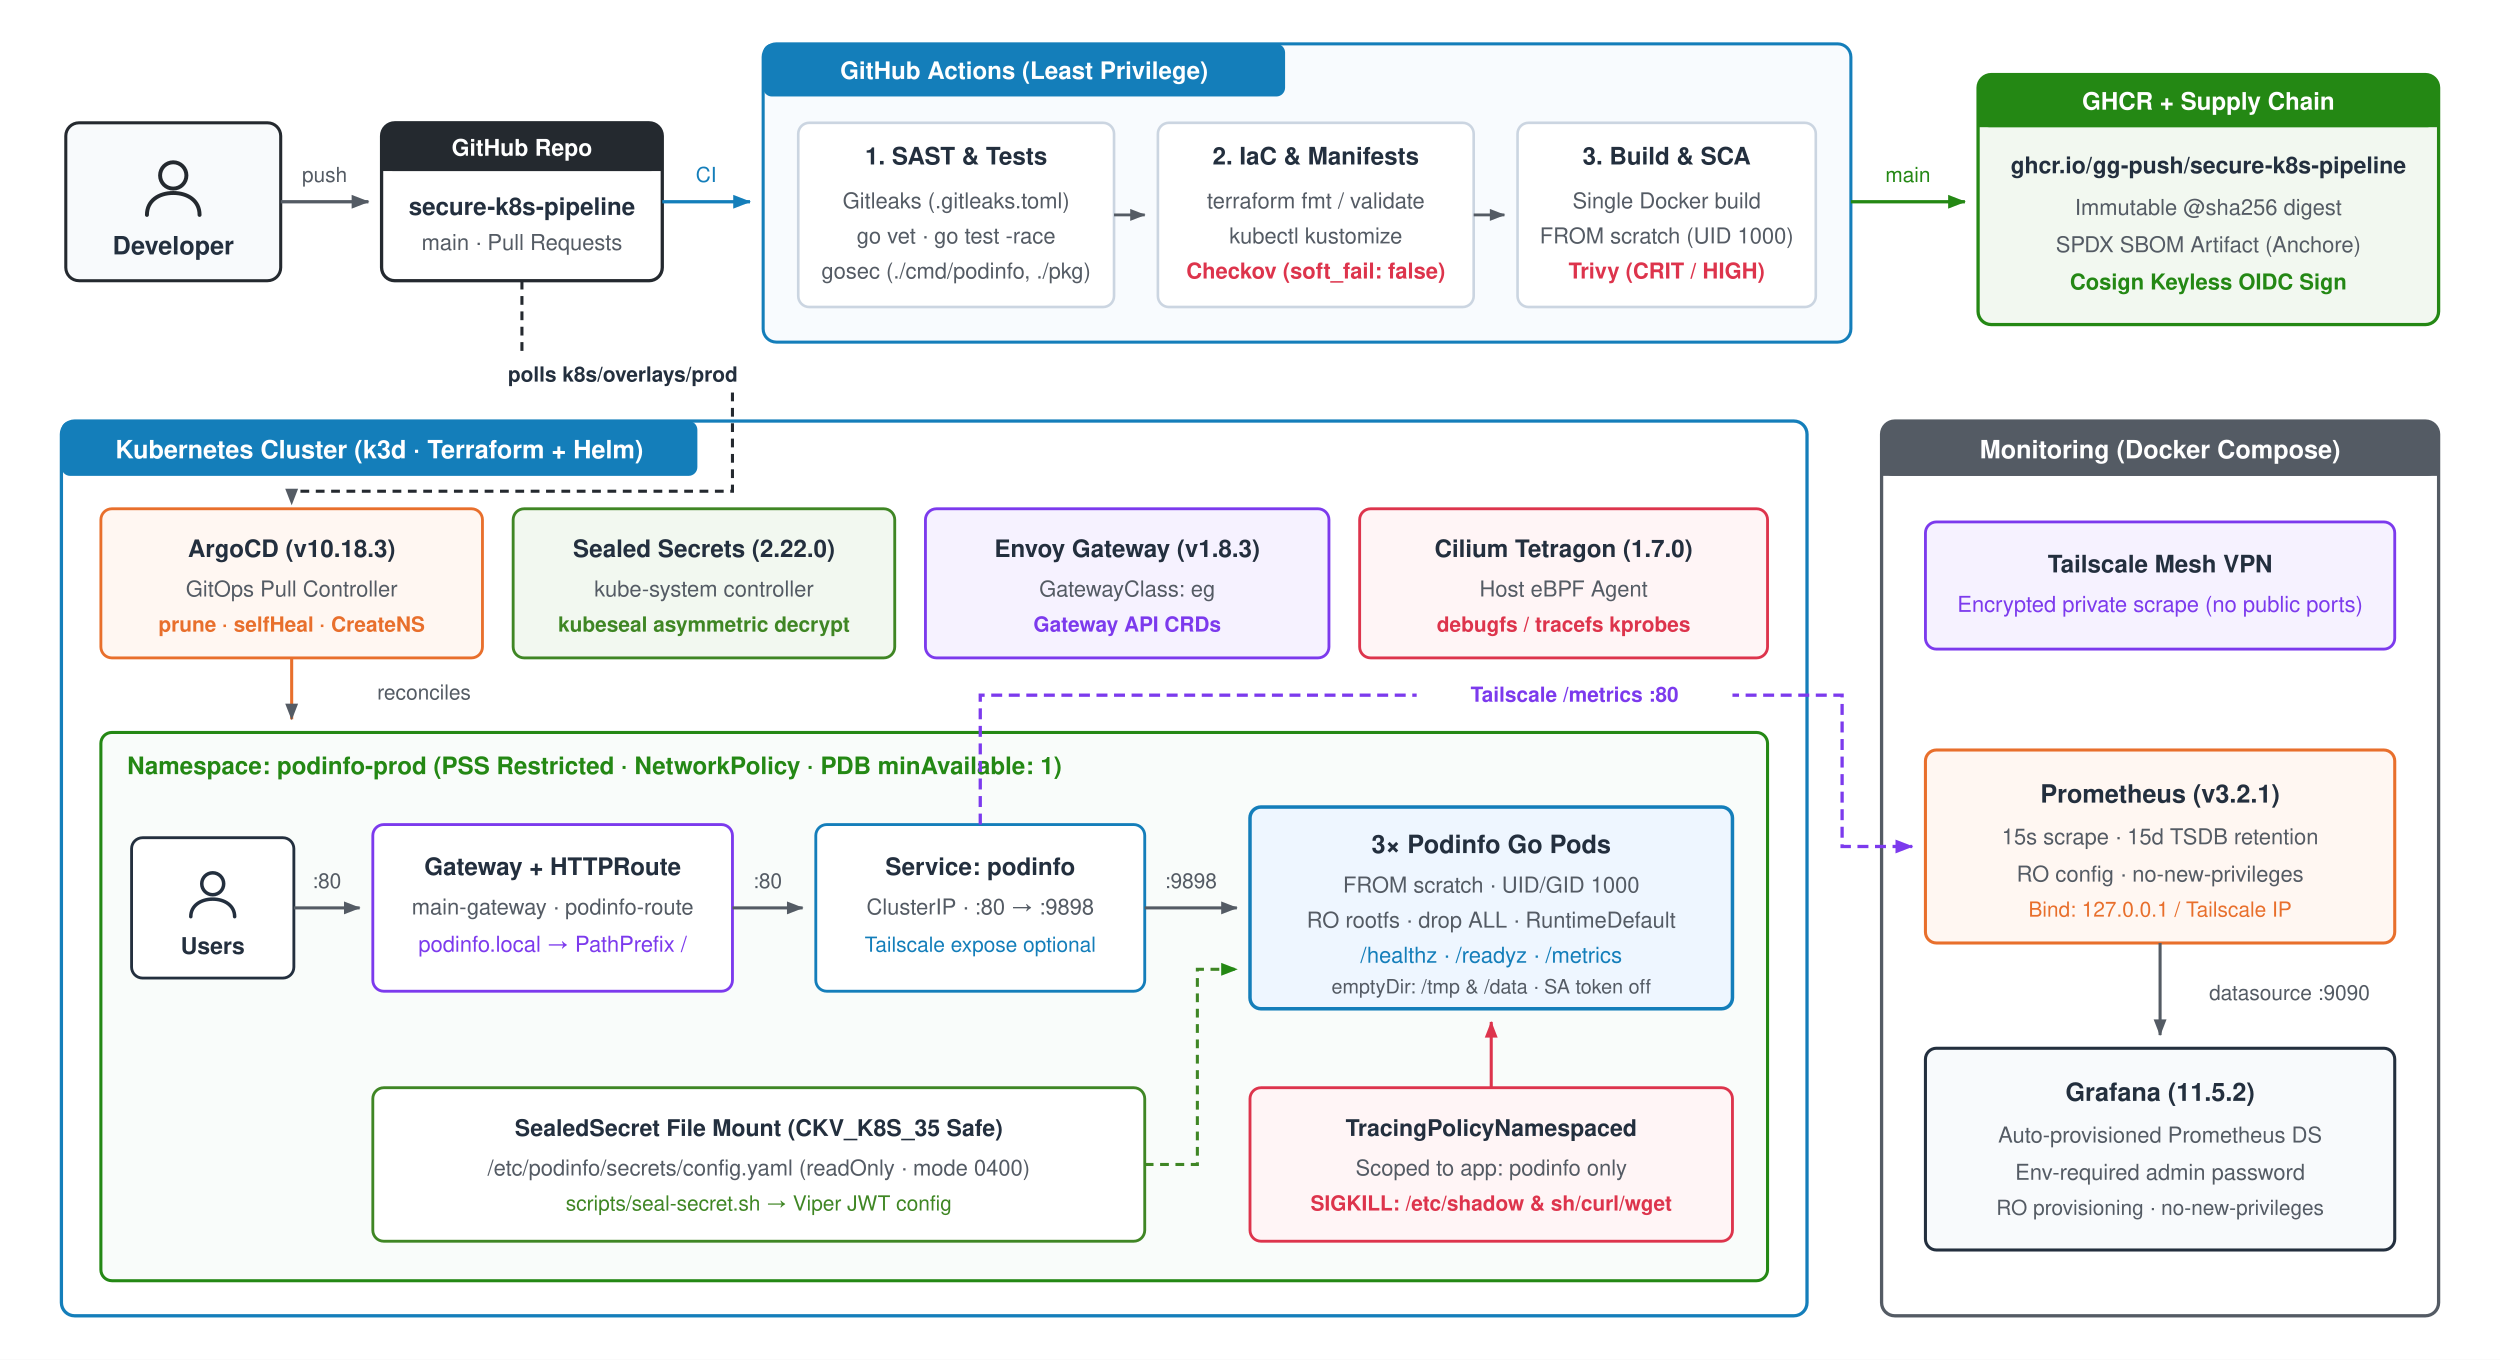
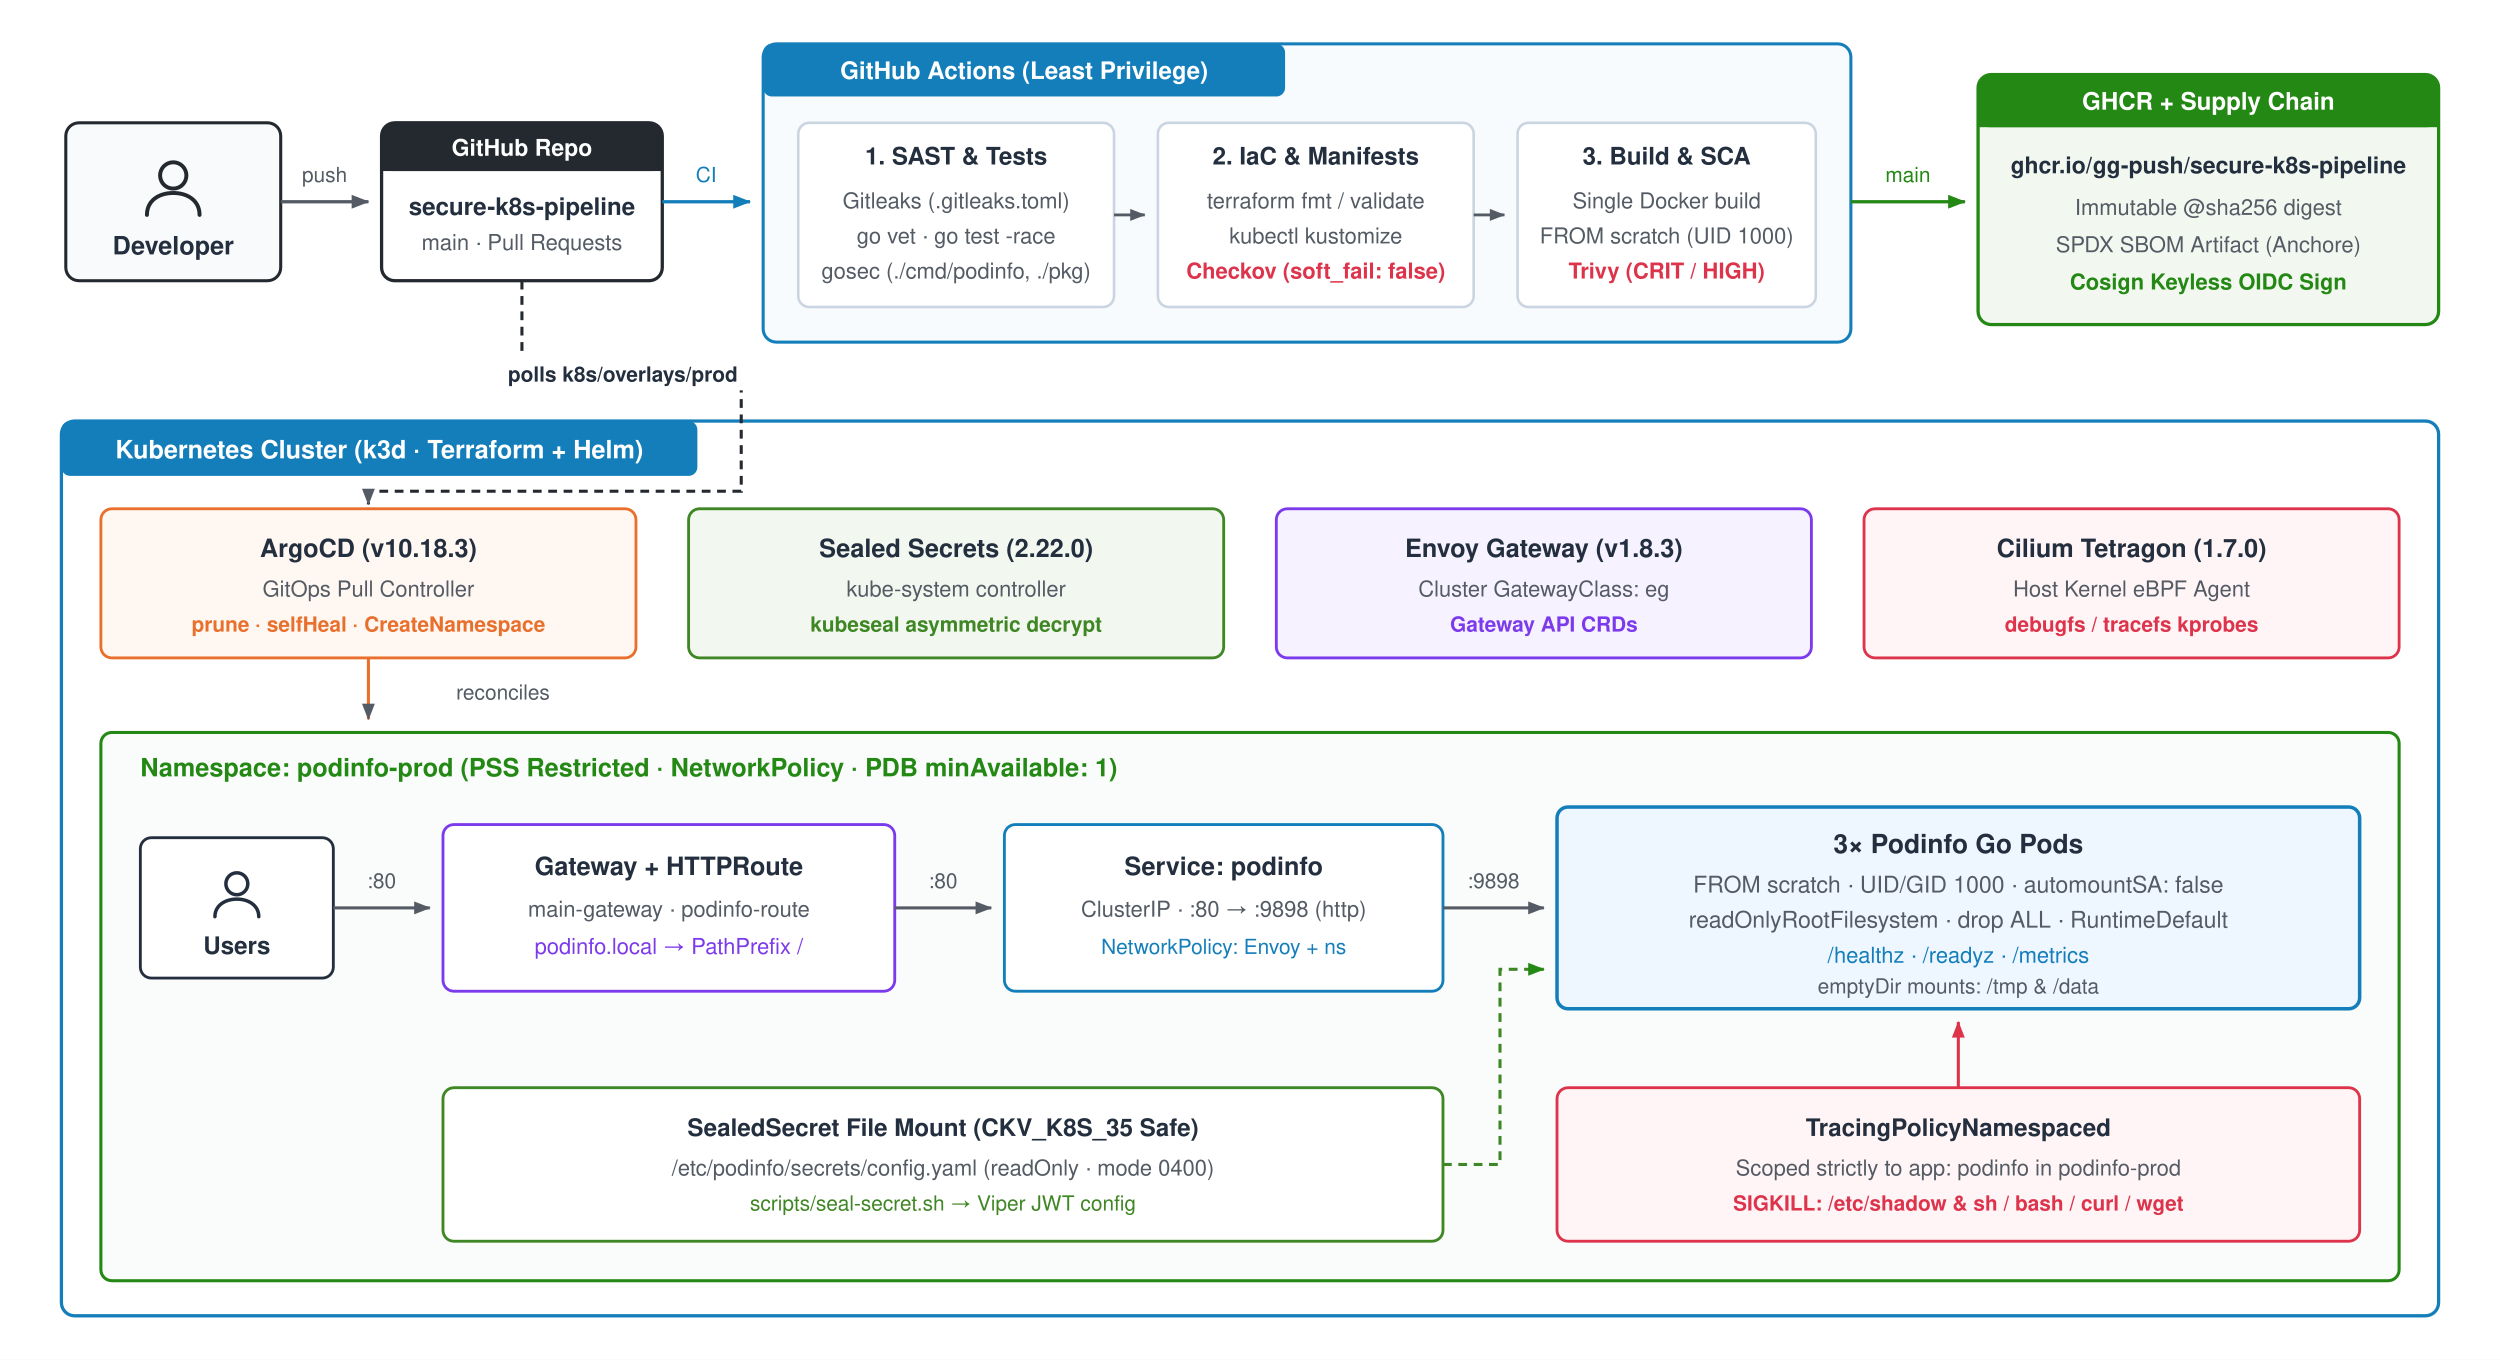
<svg xmlns="http://www.w3.org/2000/svg" viewBox="0 0 1140 620" width="1140" height="620" role="img" aria-labelledby="title desc">
  <defs>
    <marker id="arr" viewBox="0 0 10 10" refX="8.5" refY="5" markerWidth="6" markerHeight="6" orient="auto">
      <path d="M 0 1.5 L 9 5 L 0 8.5 z" fill="#545B64" />
    </marker>
    <marker id="arr-blue" viewBox="0 0 10 10" refX="8.5" refY="5" markerWidth="6" markerHeight="6" orient="auto">
      <path d="M 0 1.5 L 9 5 L 0 8.5 z" fill="#147EBA" />
    </marker>
    <marker id="arr-green" viewBox="0 0 10 10" refX="8.5" refY="5" markerWidth="6" markerHeight="6" orient="auto">
      <path d="M 0 1.5 L 9 5 L 0 8.5 z" fill="#248814" />
    </marker>
    <marker id="arr-red" viewBox="0 0 10 10" refX="8.5" refY="5" markerWidth="6" markerHeight="6" orient="auto">
      <path d="M 0 1.5 L 9 5 L 0 8.5 z" fill="#DD344C" />
-     </marker>
-     <marker id="arr-purple" viewBox="0 0 10 10" refX="8.5" refY="5" markerWidth="6" markerHeight="6" orient="auto">
-       <path d="M 0 1.5 L 9 5 L 0 8.5 z" fill="#7C3AED" />
    </marker>
  </defs>
  <rect width="1140" height="620" fill="#FFFFFF" />
  <g font-family="Helvetica, Arial, -apple-system, sans-serif">
    <g transform="translate(30,56)">
      <rect width="98" height="72" rx="6" fill="#F8FAFC" stroke="#24292F" stroke-width="1.4" />
      <circle cx="49" cy="24" r="6" fill="none" stroke="#24292F" stroke-width="1.8" />
      <path d="M37 42 c0 -6.5 5.4 -10 12 -10 s12 3.5 12 10" fill="none" stroke="#24292F" stroke-width="1.8" stroke-linecap="round" />
      <text x="49" y="60" text-anchor="middle" font-size="11.5" font-weight="700" fill="#232F3E">Developer</text>
    </g>
    <line x1="128" y1="92" x2="168" y2="92" stroke="#545B64" stroke-width="1.5" marker-end="url(#arr)" />
    <text x="148" y="83" text-anchor="middle" font-size="9.5" fill="#545B64">push</text>
    <g transform="translate(174,56)">
      <rect width="128" height="72" rx="6" fill="#FFFFFF" stroke="#24292F" stroke-width="1.5" />
      <rect width="128" height="22" rx="5" fill="#24292F" />
      <rect y="14" width="128" height="8" fill="#24292F" />
      <text x="64" y="15" text-anchor="middle" font-size="10.5" font-weight="700" fill="#FFFFFF">GitHub Repo</text>
      <text x="64" y="42" text-anchor="middle" font-size="11" font-weight="700" fill="#232F3E">secure-k8s-pipeline</text>
      <text x="64" y="58" text-anchor="middle" font-size="10" fill="#545B64">main · Pull Requests</text>
    </g>
    <line x1="302" y1="92" x2="342" y2="92" stroke="#147EBA" stroke-width="1.5" marker-end="url(#arr-blue)" />
    <text x="322" y="83" text-anchor="middle" font-size="9.5" fill="#147EBA">CI</text>
    <rect x="348" y="20" width="496" height="136" rx="6" fill="#F8FBFE" stroke="#147EBA" stroke-width="1.4" />
    <rect x="348" y="20" width="238" height="24" rx="4" fill="#147EBA" />
    <text x="467" y="36" text-anchor="middle" font-size="11" font-weight="700" fill="#FFFFFF">GitHub Actions (Least Privilege)</text>
    <rect x="364" y="56" width="144" height="84" rx="5" fill="#FFFFFF" stroke="#CBD5E1" stroke-width="1.2" />
    <text x="436" y="75" text-anchor="middle" font-size="11" font-weight="700" fill="#232F3E">1. SAST &amp; Tests</text>
    <text x="436" y="95" text-anchor="middle" font-size="10" fill="#545B64">Gitleaks (.gitleaks.toml)</text>
    <text x="436" y="111" text-anchor="middle" font-size="10" fill="#545B64">go vet · go test -race</text>
    <text x="436" y="127" text-anchor="middle" font-size="10" fill="#545B64">gosec (./cmd/podinfo, ./pkg)</text>
    <line x1="508" y1="98" x2="522" y2="98" stroke="#545B64" stroke-width="1.3" marker-end="url(#arr)" />
    <rect x="528" y="56" width="144" height="84" rx="5" fill="#FFFFFF" stroke="#CBD5E1" stroke-width="1.2" />
    <text x="600" y="75" text-anchor="middle" font-size="11" font-weight="700" fill="#232F3E">2. IaC &amp; Manifests</text>
    <text x="600" y="95" text-anchor="middle" font-size="10" fill="#545B64">terraform fmt / validate</text>
    <text x="600" y="111" text-anchor="middle" font-size="10" fill="#545B64">kubectl kustomize</text>
    <text x="600" y="127" text-anchor="middle" font-size="10" fill="#DD344C" font-weight="700">Checkov (soft_fail: false)</text>
    <line x1="672" y1="98" x2="686" y2="98" stroke="#545B64" stroke-width="1.3" marker-end="url(#arr)" />
    <rect x="692" y="56" width="136" height="84" rx="5" fill="#FFFFFF" stroke="#CBD5E1" stroke-width="1.2" />
    <text x="760" y="75" text-anchor="middle" font-size="11" font-weight="700" fill="#232F3E">3. Build &amp; SCA</text>
    <text x="760" y="95" text-anchor="middle" font-size="10" fill="#545B64">Single Docker build</text>
    <text x="760" y="111" text-anchor="middle" font-size="10" fill="#545B64">FROM scratch (UID 1000)</text>
    <text x="760" y="127" text-anchor="middle" font-size="10" fill="#DD344C" font-weight="700">Trivy (CRIT / HIGH)</text>
    <line x1="844" y1="92" x2="896" y2="92" stroke="#248814" stroke-width="1.5" marker-end="url(#arr-green)" />
    <text x="870" y="83" text-anchor="middle" font-size="9.5" fill="#248814">main</text>
    <rect x="902" y="34" width="210" height="114" rx="6" fill="#F2F8F0" stroke="#248814" stroke-width="1.5" />
    <rect x="902" y="34" width="210" height="24" rx="5" fill="#248814" />
    <rect x="902" y="50" width="210" height="8" fill="#248814" />
    <text x="1007" y="50" text-anchor="middle" font-size="11" font-weight="700" fill="#FFFFFF">GHCR + Supply Chain</text>
    <text x="1007" y="79" text-anchor="middle" font-size="10.5" font-weight="700" fill="#232F3E">ghcr.io/gg-push/secure-k8s-pipeline</text>
    <text x="1007" y="98" text-anchor="middle" font-size="10" fill="#545B64">Immutable @sha256 digest</text>
    <text x="1007" y="115" text-anchor="middle" font-size="10" fill="#545B64">SPDX SBOM Artifact (Anchore)</text>
    <text x="1007" y="132" text-anchor="middle" font-size="10" font-weight="700" fill="#248814">Cosign Keyless OIDC Sign</text>
-     <rect x="28" y="192" width="796" height="408" rx="6" fill="#FFFFFF" stroke="#147EBA" stroke-width="1.5" />
+     <rect x="28" y="192" width="1084" height="408" rx="6" fill="#FFFFFF" stroke="#147EBA" stroke-width="1.5" />
    <rect x="28" y="192" width="290" height="25" rx="4" fill="#147EBA" />
    <text x="173" y="209" text-anchor="middle" font-size="11.5" font-weight="700" fill="#FFFFFF">Kubernetes Cluster (k3d · Terraform + Helm)</text>
-     <path d="M 238 128 V 172 H 334 V 224 H 133 V 230" fill="none" stroke="#24292F" stroke-width="1.4" stroke-dasharray="4 3" marker-end="url(#arr)" />
+     <path d="M 238 128 V 172 H 338 V 224 H 168 V 230" fill="none" stroke="#24292F" stroke-width="1.4" stroke-dasharray="4 3" marker-end="url(#arr)" />
    <rect x="218" y="162" width="132" height="16" fill="#FFFFFF" />
    <text x="284" y="174" text-anchor="middle" font-size="9.5" font-weight="700" fill="#232F3E">polls k8s/overlays/prod</text>
    <g transform="translate(46,232)">
-       <rect width="174" height="68" rx="5" fill="#FFF7F2" stroke="#E86F2C" stroke-width="1.3" />
-       <text x="87" y="22" text-anchor="middle" font-size="11" font-weight="700" fill="#232F3E">ArgoCD (v10.18.3)</text>
-       <text x="87" y="40" text-anchor="middle" font-size="10" fill="#545B64">GitOps Pull Controller</text>
-       <text x="87" y="56" text-anchor="middle" font-size="9.5" fill="#E86F2C" font-weight="700">prune · selfHeal · CreateNS</text>
+       <rect width="244" height="68" rx="5" fill="#FFF7F2" stroke="#E86F2C" stroke-width="1.3" />
+       <text x="122" y="22" text-anchor="middle" font-size="11.5" font-weight="700" fill="#232F3E">ArgoCD (v10.18.3)</text>
+       <text x="122" y="40" text-anchor="middle" font-size="10" fill="#545B64">GitOps Pull Controller</text>
+       <text x="122" y="56" text-anchor="middle" font-size="9.5" fill="#E86F2C" font-weight="700">prune · selfHeal · CreateNamespace</text>
    </g>
-     <g transform="translate(234,232)">
-       <rect width="174" height="68" rx="5" fill="#F2F8F0" stroke="#3F8624" stroke-width="1.3" />
-       <text x="87" y="22" text-anchor="middle" font-size="11" font-weight="700" fill="#232F3E">Sealed Secrets (2.22.0)</text>
-       <text x="87" y="40" text-anchor="middle" font-size="10" fill="#545B64">kube-system controller</text>
-       <text x="87" y="56" text-anchor="middle" font-size="9.5" fill="#3F8624" font-weight="700">kubeseal asymmetric decrypt</text>
+     <g transform="translate(314,232)">
+       <rect width="244" height="68" rx="5" fill="#F2F8F0" stroke="#3F8624" stroke-width="1.3" />
+       <text x="122" y="22" text-anchor="middle" font-size="11.5" font-weight="700" fill="#232F3E">Sealed Secrets (2.22.0)</text>
+       <text x="122" y="40" text-anchor="middle" font-size="10" fill="#545B64">kube-system controller</text>
+       <text x="122" y="56" text-anchor="middle" font-size="9.5" fill="#3F8624" font-weight="700">kubeseal asymmetric decrypt</text>
    </g>
-     <g transform="translate(422,232)">
-       <rect width="184" height="68" rx="5" fill="#F6F2FF" stroke="#7C3AED" stroke-width="1.3" />
-       <text x="92" y="22" text-anchor="middle" font-size="11" font-weight="700" fill="#232F3E">Envoy Gateway (v1.8.3)</text>
-       <text x="92" y="40" text-anchor="middle" font-size="10" fill="#545B64">GatewayClass: eg</text>
-       <text x="92" y="56" text-anchor="middle" font-size="9.5" fill="#7C3AED" font-weight="700">Gateway API CRDs</text>
+     <g transform="translate(582,232)">
+       <rect width="244" height="68" rx="5" fill="#F6F2FF" stroke="#7C3AED" stroke-width="1.3" />
+       <text x="122" y="22" text-anchor="middle" font-size="11.5" font-weight="700" fill="#232F3E">Envoy Gateway (v1.8.3)</text>
+       <text x="122" y="40" text-anchor="middle" font-size="10" fill="#545B64">Cluster GatewayClass: eg</text>
+       <text x="122" y="56" text-anchor="middle" font-size="9.5" fill="#7C3AED" font-weight="700">Gateway API CRDs</text>
    </g>
-     <g transform="translate(620,232)">
-       <rect width="186" height="68" rx="5" fill="#FFF5F6" stroke="#DD344C" stroke-width="1.3" />
-       <text x="93" y="22" text-anchor="middle" font-size="11" font-weight="700" fill="#232F3E">Cilium Tetragon (1.7.0)</text>
-       <text x="93" y="40" text-anchor="middle" font-size="10" fill="#545B64">Host eBPF Agent</text>
-       <text x="93" y="56" text-anchor="middle" font-size="9.5" fill="#DD344C" font-weight="700">debugfs / tracefs kprobes</text>
+     <g transform="translate(850,232)">
+       <rect width="244" height="68" rx="5" fill="#FFF5F6" stroke="#DD344C" stroke-width="1.3" />
+       <text x="122" y="22" text-anchor="middle" font-size="11.5" font-weight="700" fill="#232F3E">Cilium Tetragon (1.7.0)</text>
+       <text x="122" y="40" text-anchor="middle" font-size="10" fill="#545B64">Host Kernel eBPF Agent</text>
+       <text x="122" y="56" text-anchor="middle" font-size="9.5" fill="#DD344C" font-weight="700">debugfs / tracefs kprobes</text>
    </g>
-     <line x1="133" y1="300" x2="133" y2="328" stroke="#E86F2C" stroke-width="1.4" marker-end="url(#arr)" />
-     <text x="172" y="319" font-size="9.5" fill="#545B64">reconciles</text>
-     <rect x="46" y="334" width="760" height="250" rx="5" fill="#F9FCFA" stroke="#248814" stroke-width="1.4" />
-     <text x="58" y="353" font-size="11" font-weight="700" fill="#248814">Namespace: podinfo-prod (PSS Restricted · NetworkPolicy · PDB minAvailable: 1)</text>
-     <g transform="translate(60,382)">
-       <rect width="74" height="64" rx="5" fill="#FFFFFF" stroke="#232F3E" stroke-width="1.3" />
-       <circle cx="37" cy="21" r="5" fill="none" stroke="#232F3E" stroke-width="1.6" />
-       <path d="M27 36 c0 -5 4.5 -8 10 -8 s10 3 10 8" fill="none" stroke="#232F3E" stroke-width="1.6" stroke-linecap="round" />
-       <text x="37" y="53" text-anchor="middle" font-size="10.5" font-weight="700" fill="#232F3E">Users</text>
+     <line x1="168" y1="300" x2="168" y2="328" stroke="#E86F2C" stroke-width="1.4" marker-end="url(#arr)" />
+     <text x="208" y="319" font-size="9.5" fill="#545B64">reconciles</text>
+     <rect x="46" y="334" width="1048" height="250" rx="5" fill="#F9FCFA" stroke="#248814" stroke-width="1.4" />
+     <text x="64" y="354" font-size="11.5" font-weight="700" fill="#248814">Namespace: podinfo-prod (PSS Restricted · NetworkPolicy · PDB minAvailable: 1)</text>
+     <g transform="translate(64,382)">
+       <rect width="88" height="64" rx="5" fill="#FFFFFF" stroke="#232F3E" stroke-width="1.3" />
+       <circle cx="44" cy="21" r="5" fill="none" stroke="#232F3E" stroke-width="1.6" />
+       <path d="M34 36 c0 -5 4.5 -8 10 -8 s10 3 10 8" fill="none" stroke="#232F3E" stroke-width="1.6" stroke-linecap="round" />
+       <text x="44" y="53" text-anchor="middle" font-size="11" font-weight="700" fill="#232F3E">Users</text>
    </g>
-     <line x1="134" y1="414" x2="164" y2="414" stroke="#545B64" stroke-width="1.4" marker-end="url(#arr)" />
-     <text x="149" y="405" text-anchor="middle" font-size="9.5" fill="#545B64">:80</text>
-     <g transform="translate(170,376)">
-       <rect width="164" height="76" rx="5" fill="#FFFFFF" stroke="#7C3AED" stroke-width="1.3" />
-       <text x="82" y="23" text-anchor="middle" font-size="11" font-weight="700" fill="#232F3E">Gateway + HTTPRoute</text>
-       <text x="82" y="41" text-anchor="middle" font-size="10" fill="#545B64">main-gateway · podinfo-route</text>
-       <text x="82" y="58" text-anchor="middle" font-size="10" fill="#7C3AED">podinfo.local → PathPrefix /</text>
+     <line x1="152" y1="414" x2="196" y2="414" stroke="#545B64" stroke-width="1.4" marker-end="url(#arr)" />
+     <text x="174" y="405" text-anchor="middle" font-size="9.5" fill="#545B64">:80</text>
+     <g transform="translate(202,376)">
+       <rect width="206" height="76" rx="5" fill="#FFFFFF" stroke="#7C3AED" stroke-width="1.3" />
+       <text x="103" y="23" text-anchor="middle" font-size="11.5" font-weight="700" fill="#232F3E">Gateway + HTTPRoute</text>
+       <text x="103" y="42" text-anchor="middle" font-size="10" fill="#545B64">main-gateway · podinfo-route</text>
+       <text x="103" y="59" text-anchor="middle" font-size="10" fill="#7C3AED">podinfo.local → PathPrefix /</text>
    </g>
-     <line x1="334" y1="414" x2="366" y2="414" stroke="#545B64" stroke-width="1.4" marker-end="url(#arr)" />
-     <text x="350" y="405" text-anchor="middle" font-size="9.5" fill="#545B64">:80</text>
-     <g transform="translate(372,376)">
-       <rect width="150" height="76" rx="5" fill="#FFFFFF" stroke="#147EBA" stroke-width="1.3" />
-       <text x="75" y="23" text-anchor="middle" font-size="11" font-weight="700" fill="#232F3E">Service: podinfo</text>
-       <text x="75" y="41" text-anchor="middle" font-size="10" fill="#545B64">ClusterIP · :80 → :9898</text>
-       <text x="75" y="58" text-anchor="middle" font-size="9.5" fill="#147EBA">Tailscale expose optional</text>
+     <line x1="408" y1="414" x2="452" y2="414" stroke="#545B64" stroke-width="1.4" marker-end="url(#arr)" />
+     <text x="430" y="405" text-anchor="middle" font-size="9.5" fill="#545B64">:80</text>
+     <g transform="translate(458,376)">
+       <rect width="200" height="76" rx="5" fill="#FFFFFF" stroke="#147EBA" stroke-width="1.3" />
+       <text x="100" y="23" text-anchor="middle" font-size="11.5" font-weight="700" fill="#232F3E">Service: podinfo</text>
+       <text x="100" y="42" text-anchor="middle" font-size="10" fill="#545B64">ClusterIP · :80 → :9898 (http)</text>
+       <text x="100" y="59" text-anchor="middle" font-size="9.5" fill="#147EBA">NetworkPolicy: Envoy + ns</text>
    </g>
-     <line x1="522" y1="414" x2="564" y2="414" stroke="#545B64" stroke-width="1.4" marker-end="url(#arr)" />
-     <text x="543" y="405" text-anchor="middle" font-size="9.5" fill="#545B64">:9898</text>
-     <g transform="translate(570,368)">
-       <rect width="220" height="92" rx="5" fill="#EEF6FF" stroke="#147EBA" stroke-width="1.6" />
-       <text x="110" y="21" text-anchor="middle" font-size="11.5" font-weight="700" fill="#232F3E">3× Podinfo Go Pods</text>
-       <text x="110" y="39" text-anchor="middle" font-size="10" fill="#545B64">FROM scratch · UID/GID 1000</text>
-       <text x="110" y="55" text-anchor="middle" font-size="10" fill="#545B64">RO rootfs · drop ALL · RuntimeDefault</text>
-       <text x="110" y="71" text-anchor="middle" font-size="10" fill="#147EBA">/healthz · /readyz · /metrics</text>
-       <text x="110" y="85" text-anchor="middle" font-size="9" fill="#545B64">emptyDir: /tmp &amp; /data · SA token off</text>
+     <line x1="658" y1="414" x2="704" y2="414" stroke="#545B64" stroke-width="1.4" marker-end="url(#arr)" />
+     <text x="681" y="405" text-anchor="middle" font-size="9.5" fill="#545B64">:9898</text>
+     <g transform="translate(710,368)">
+       <rect width="366" height="92" rx="5" fill="#EEF6FF" stroke="#147EBA" stroke-width="1.6" />
+       <text x="183" y="21" text-anchor="middle" font-size="12" font-weight="700" fill="#232F3E">3× Podinfo Go Pods</text>
+       <text x="183" y="39" text-anchor="middle" font-size="10.5" fill="#545B64">FROM scratch · UID/GID 1000 · automountSA: false</text>
+       <text x="183" y="55" text-anchor="middle" font-size="10.5" fill="#545B64">readOnlyRootFilesystem · drop ALL · RuntimeDefault</text>
+       <text x="183" y="71" text-anchor="middle" font-size="10" fill="#147EBA">/healthz · /readyz · /metrics</text>
+       <text x="183" y="85" text-anchor="middle" font-size="9.5" fill="#545B64">emptyDir mounts: /tmp &amp; /data</text>
    </g>
-     <g transform="translate(170,496)">
-       <rect width="352" height="70" rx="5" fill="#FFFFFF" stroke="#3F8624" stroke-width="1.3" />
-       <text x="176" y="22" text-anchor="middle" font-size="10.5" font-weight="700" fill="#232F3E">SealedSecret File Mount (CKV_K8S_35 Safe)</text>
-       <text x="176" y="40" text-anchor="middle" font-size="10" fill="#545B64">/etc/podinfo/secrets/config.yaml (readOnly · mode 0400)</text>
-       <text x="176" y="56" text-anchor="middle" font-size="9.5" fill="#3F8624">scripts/seal-secret.sh → Viper JWT config</text>
+     <g transform="translate(202,496)">
+       <rect width="456" height="70" rx="5" fill="#FFFFFF" stroke="#3F8624" stroke-width="1.3" />
+       <text x="228" y="22" text-anchor="middle" font-size="11" font-weight="700" fill="#232F3E">SealedSecret File Mount (CKV_K8S_35 Safe)</text>
+       <text x="228" y="40" text-anchor="middle" font-size="10" fill="#545B64">/etc/podinfo/secrets/config.yaml (readOnly · mode 0400)</text>
+       <text x="228" y="56" text-anchor="middle" font-size="9.5" fill="#3F8624">scripts/seal-secret.sh → Viper JWT config</text>
    </g>
-     <path d="M 522 531 H 546 V 442 H 564" fill="none" stroke="#3F8624" stroke-width="1.4" stroke-dasharray="4 3" marker-end="url(#arr-green)" />
-     <g transform="translate(570,496)">
-       <rect width="220" height="70" rx="5" fill="#FFF5F6" stroke="#DD344C" stroke-width="1.3" />
-       <text x="110" y="22" text-anchor="middle" font-size="10.5" font-weight="700" fill="#232F3E">TracingPolicyNamespaced</text>
-       <text x="110" y="40" text-anchor="middle" font-size="10" fill="#545B64">Scoped to app: podinfo only</text>
-       <text x="110" y="56" text-anchor="middle" font-size="9.5" font-weight="700" fill="#DD344C">SIGKILL: /etc/shadow &amp; sh/curl/wget</text>
+     <path d="M 658 531 H 684 V 442 H 704" fill="none" stroke="#3F8624" stroke-width="1.4" stroke-dasharray="4 3" marker-end="url(#arr-green)" />
+     <g transform="translate(710,496)">
+       <rect width="366" height="70" rx="5" fill="#FFF5F6" stroke="#DD344C" stroke-width="1.3" />
+       <text x="183" y="22" text-anchor="middle" font-size="11" font-weight="700" fill="#232F3E">TracingPolicyNamespaced</text>
+       <text x="183" y="40" text-anchor="middle" font-size="10" fill="#545B64">Scoped strictly to app: podinfo in podinfo-prod</text>
+       <text x="183" y="56" text-anchor="middle" font-size="9.5" font-weight="700" fill="#DD344C">SIGKILL: /etc/shadow &amp; sh / bash / curl / wget</text>
    </g>
-     <line x1="680" y1="496" x2="680" y2="466" stroke="#DD344C" stroke-width="1.4" marker-end="url(#arr-red)" />
-     <rect x="858" y="192" width="254" height="408" rx="6" fill="#FFFFFF" stroke="#545B64" stroke-width="1.5" />
-     <rect x="858" y="192" width="254" height="25" rx="5" fill="#545B64" />
-     <rect x="858" y="209" width="254" height="8" fill="#545B64" />
-     <text x="985" y="209" text-anchor="middle" font-size="11.5" font-weight="700" fill="#FFFFFF">Monitoring (Docker Compose)</text>
-     <rect x="878" y="238" width="214" height="58" rx="5" fill="#F6F2FF" stroke="#7C3AED" stroke-width="1.3" />
-     <text x="985" y="261" text-anchor="middle" font-size="11" font-weight="700" fill="#232F3E">Tailscale Mesh VPN</text>
-     <text x="985" y="279" text-anchor="middle" font-size="10" fill="#7C3AED">Encrypted private scrape (no public ports)</text>
-     <path d="M 447 376 V 317 H 840 V 386 H 872" fill="none" stroke="#7C3AED" stroke-width="1.5" stroke-dasharray="5 3" marker-end="url(#arr-purple)" />
-     <rect x="646" y="308" width="144" height="16" fill="#FFFFFF" />
-     <text x="718" y="320" text-anchor="middle" font-size="9.5" font-weight="700" fill="#7C3AED">Tailscale /metrics :80</text>
-     <g transform="translate(878,342)">
-       <rect width="214" height="88" rx="5" fill="#FFF7F2" stroke="#E86F2C" stroke-width="1.4" />
-       <text x="107" y="24" text-anchor="middle" font-size="11.5" font-weight="700" fill="#232F3E">Prometheus (v3.2.1)</text>
-       <text x="107" y="43" text-anchor="middle" font-size="10" fill="#545B64">15s scrape · 15d TSDB retention</text>
-       <text x="107" y="60" text-anchor="middle" font-size="10" fill="#545B64">RO config · no-new-privileges</text>
-       <text x="107" y="76" text-anchor="middle" font-size="9.5" fill="#E86F2C">Bind: 127.0.0.1 / Tailscale IP</text>
-     </g>
-     <line x1="985" y1="430" x2="985" y2="472" stroke="#545B64" stroke-width="1.4" marker-end="url(#arr)" />
-     <text x="1044" y="456" text-anchor="middle" font-size="9.5" fill="#545B64">datasource :9090</text>
-     <g transform="translate(878,478)">
-       <rect width="214" height="92" rx="5" fill="#F8FAFC" stroke="#232F3E" stroke-width="1.4" />
-       <text x="107" y="24" text-anchor="middle" font-size="11.5" font-weight="700" fill="#232F3E">Grafana (11.5.2)</text>
-       <text x="107" y="43" text-anchor="middle" font-size="10" fill="#545B64">Auto-provisioned Prometheus DS</text>
-       <text x="107" y="60" text-anchor="middle" font-size="10" fill="#545B64">Env-required admin password</text>
-       <text x="107" y="76" text-anchor="middle" font-size="9.5" fill="#545B64">RO provisioning · no-new-privileges</text>
-     </g>
+     <line x1="893" y1="496" x2="893" y2="466" stroke="#DD344C" stroke-width="1.4" marker-end="url(#arr-red)" />
  </g>
</svg>
